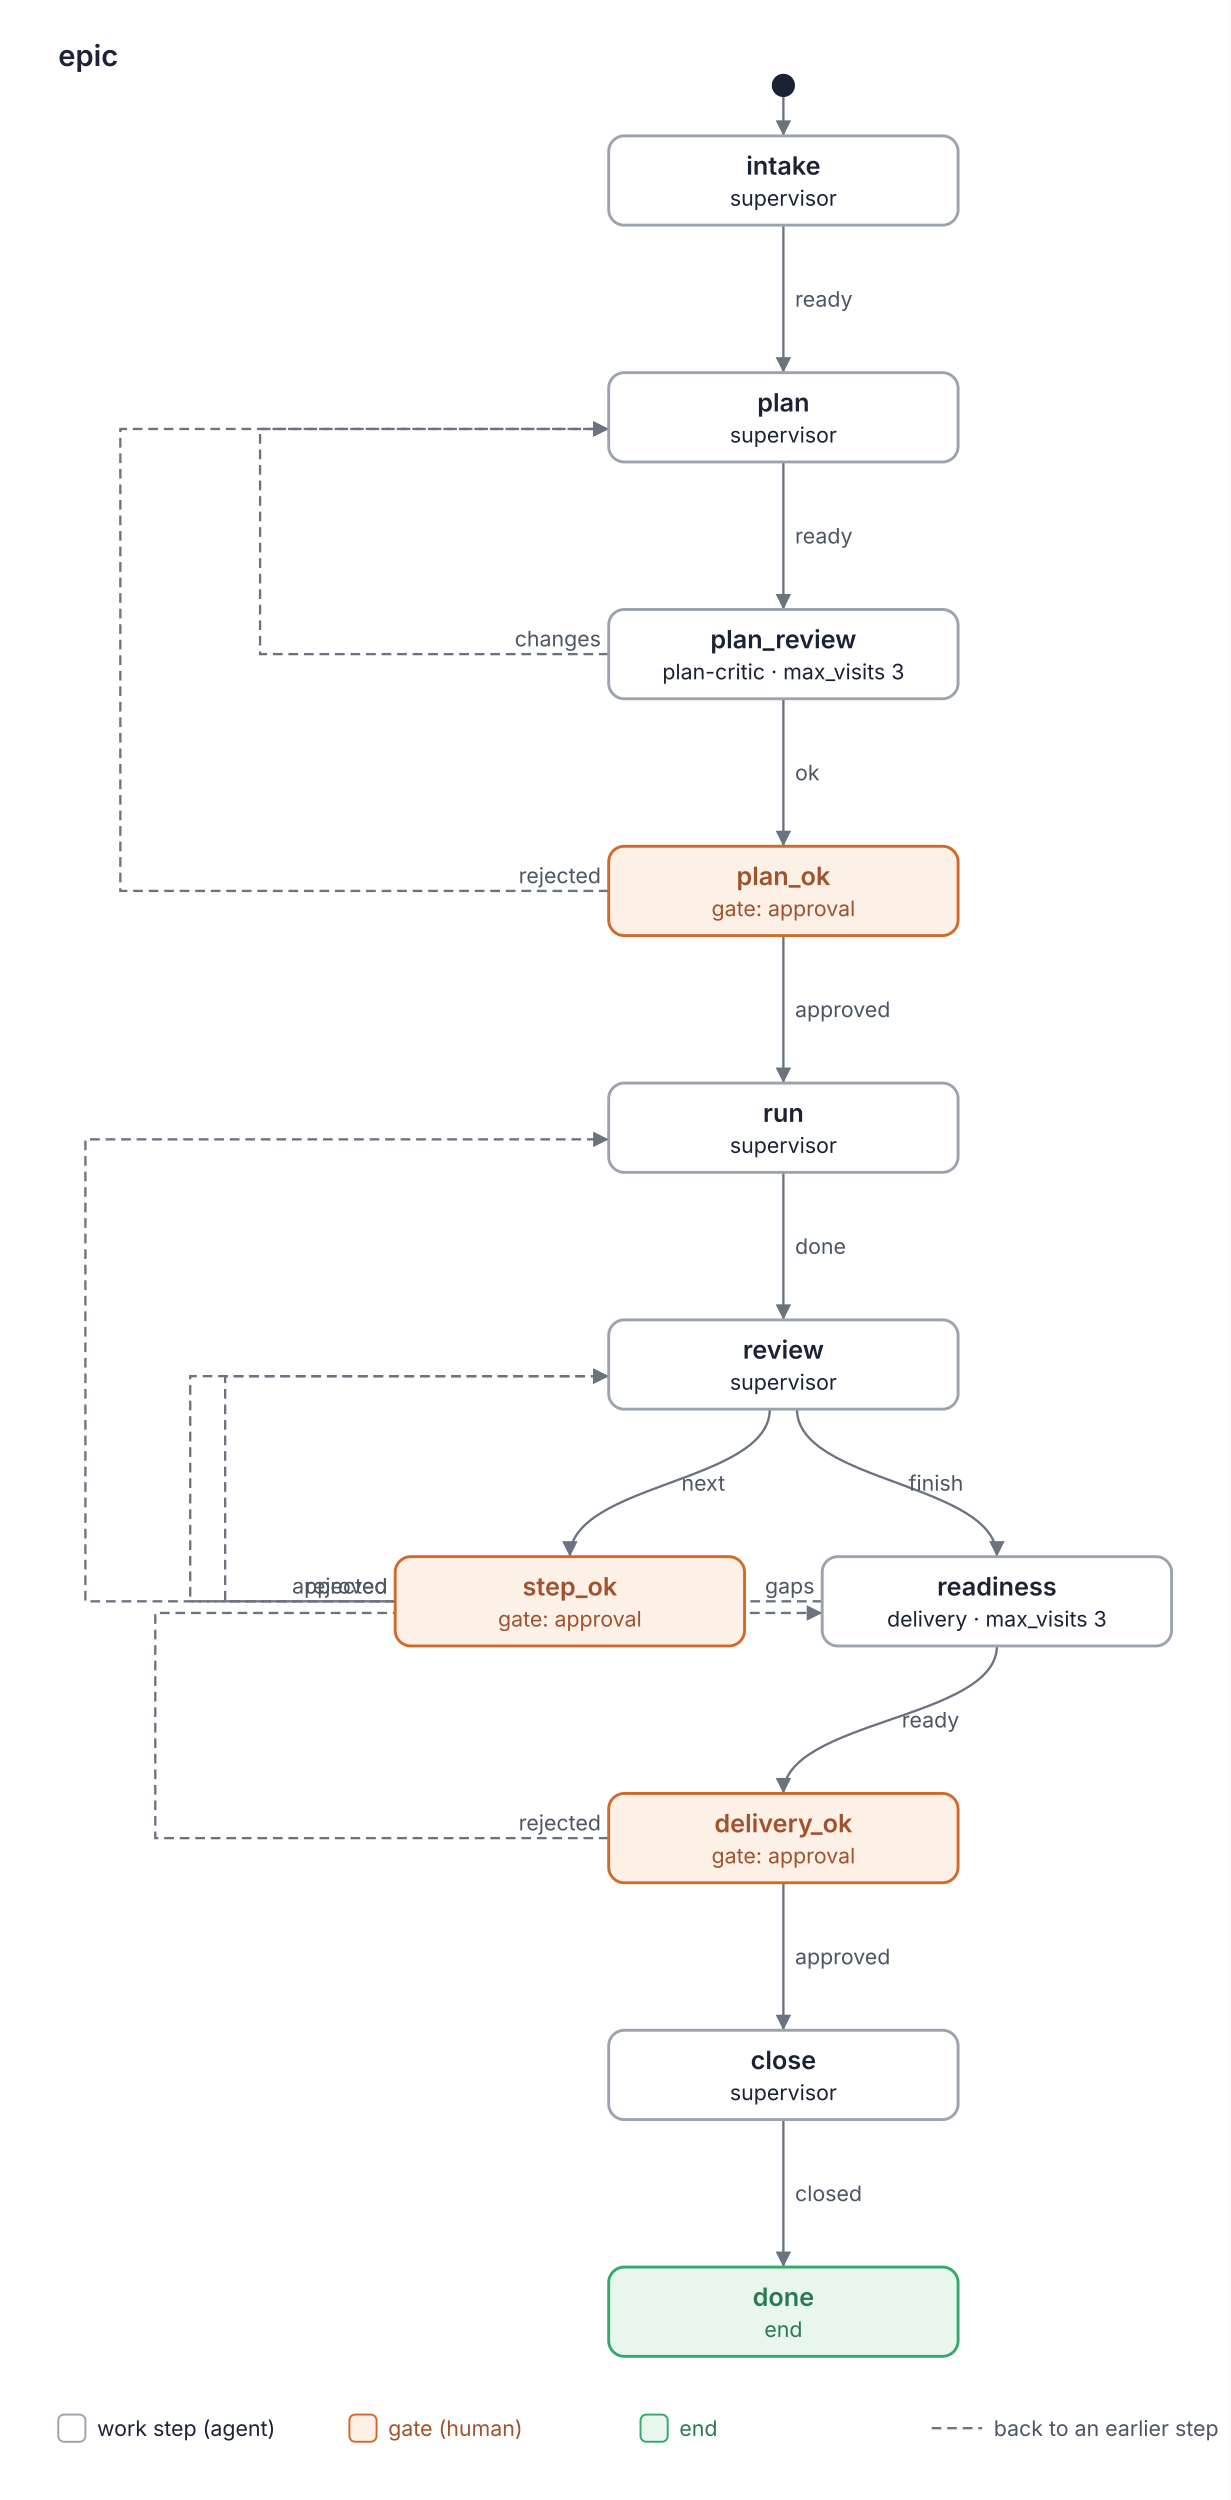
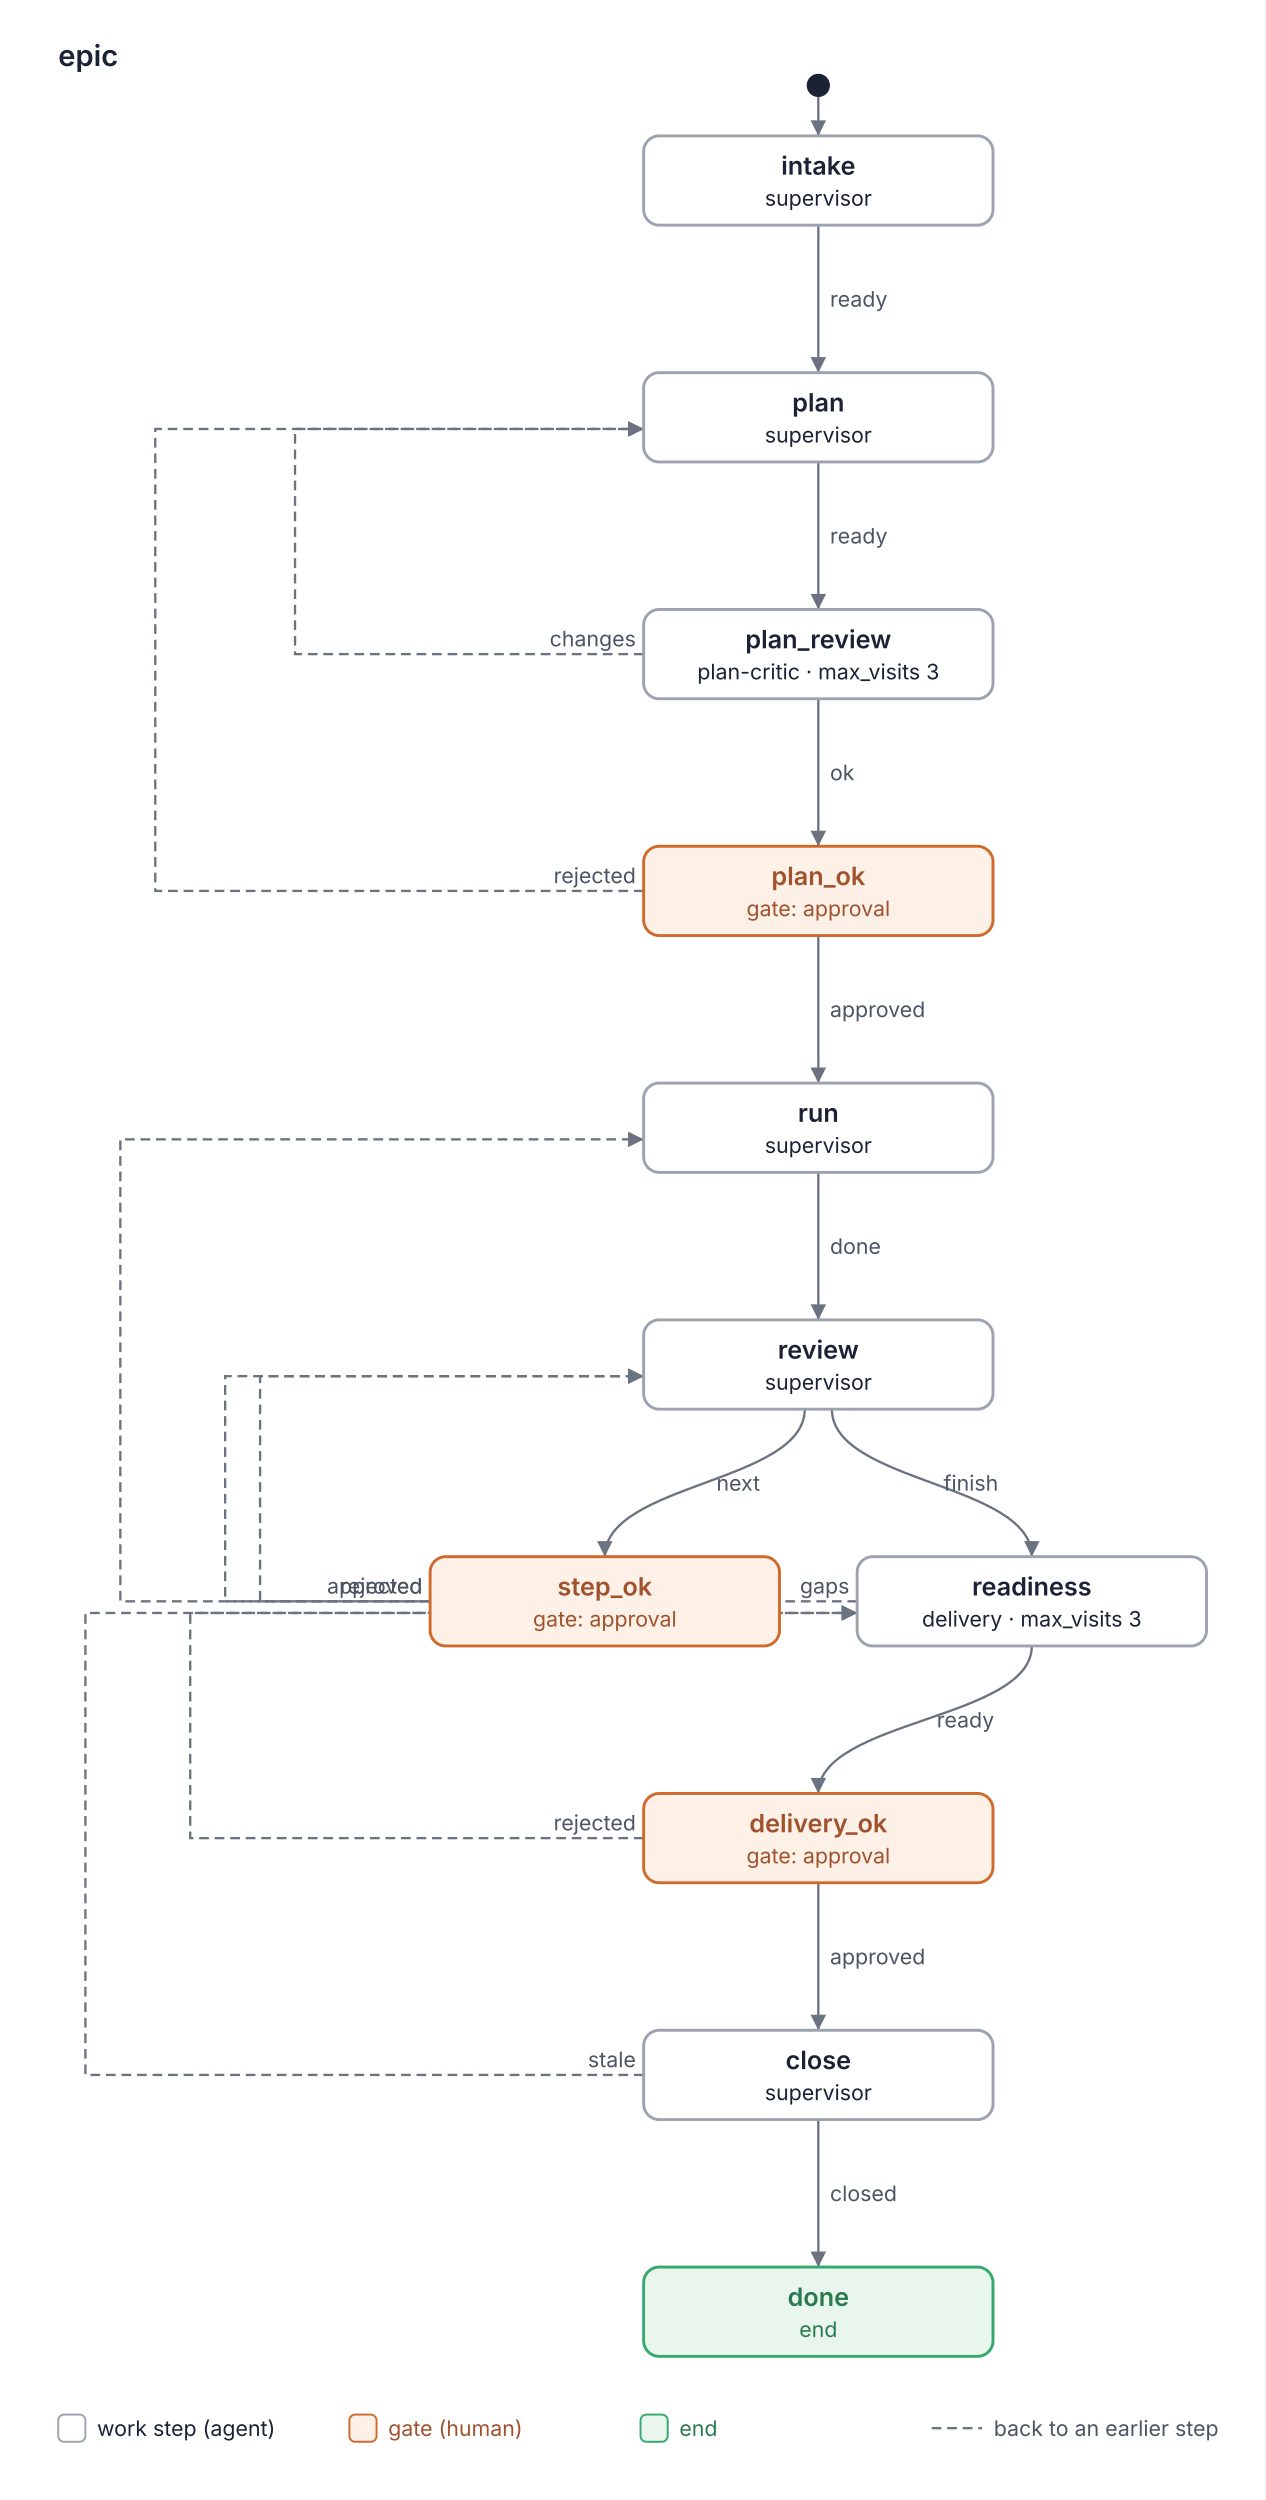
- <svg xmlns="http://www.w3.org/2000/svg" width="634" height="1288" viewBox="0 0 634 1288" role="img" aria-label="Flow epic">
+ <svg xmlns="http://www.w3.org/2000/svg" width="652" height="1288" viewBox="0 0 652 1288" role="img" aria-label="Flow epic">
  <defs>
    <marker id="arrow" markerWidth="8" markerHeight="8" refX="8" refY="4" orient="auto" markerUnits="userSpaceOnUse">
      <polygon points="0 0, 8 4, 0 8" fill="#6b7280" />
    </marker>
  </defs>
-   <rect width="634" height="1288" fill="#ffffff" />
+   <rect width="652" height="1288" fill="#ffffff" />
  <text x="30" y="34" font-family="system-ui, -apple-system, sans-serif" font-size="15" font-weight="600" fill="#1b2236">epic</text>
-   <circle cx="403.6" cy="44.0" r="6" fill="#1b2236" />
-   <path d="M 403.6 50.0 L 403.6 70.0" fill="none" stroke="#6b7280" stroke-width="1.2" marker-end="url(#arrow)" />
-   <path d="M 403.6 116.0 L 403.6 192.0" fill="none" stroke="#6b7280" stroke-width="1.2" marker-end="url(#arrow)" />
-   <text x="409.6" y="158.0" font-family="system-ui, -apple-system, sans-serif" font-size="11" fill="#4b5563" text-anchor="start">ready</text>
-   <path d="M 403.6 238.0 L 403.6 314.0" fill="none" stroke="#6b7280" stroke-width="1.2" marker-end="url(#arrow)" />
-   <text x="409.6" y="280.0" font-family="system-ui, -apple-system, sans-serif" font-size="11" fill="#4b5563" text-anchor="start">ready</text>
-   <path d="M 403.6 360.0 L 403.6 436.0" fill="none" stroke="#6b7280" stroke-width="1.2" marker-end="url(#arrow)" />
-   <text x="409.6" y="402.0" font-family="system-ui, -apple-system, sans-serif" font-size="11" fill="#4b5563" text-anchor="start">ok</text>
-   <path d="M 313.6 337.0 L 134.0 337.0 L 134.0 221.0 L 313.6 221.0" fill="none" stroke="#6b7280" stroke-width="1.2" stroke-dasharray="5 3" marker-end="url(#arrow)" />
-   <text x="309.6" y="333.0" font-family="system-ui, -apple-system, sans-serif" font-size="11" fill="#4b5563" text-anchor="end">changes</text>
-   <path d="M 403.6 482.0 L 403.6 558.0" fill="none" stroke="#6b7280" stroke-width="1.2" marker-end="url(#arrow)" />
-   <text x="409.6" y="524.0" font-family="system-ui, -apple-system, sans-serif" font-size="11" fill="#4b5563" text-anchor="start">approved</text>
-   <path d="M 313.6 459.0 L 62.0 459.0 L 62.0 221.0 L 313.6 221.0" fill="none" stroke="#6b7280" stroke-width="1.2" stroke-dasharray="5 3" marker-end="url(#arrow)" />
-   <text x="309.6" y="455.0" font-family="system-ui, -apple-system, sans-serif" font-size="11" fill="#4b5563" text-anchor="end">rejected</text>
-   <path d="M 403.6 604.0 L 403.6 680.0" fill="none" stroke="#6b7280" stroke-width="1.2" marker-end="url(#arrow)" />
-   <text x="409.6" y="646.0" font-family="system-ui, -apple-system, sans-serif" font-size="11" fill="#4b5563" text-anchor="start">done</text>
-   <path d="M 396.6 726.0 C 396.6 764.0, 293.6 764.0, 293.6 802.0" fill="none" stroke="#6b7280" stroke-width="1.2" marker-end="url(#arrow)" />
-   <text x="351.1" y="768.0" font-family="system-ui, -apple-system, sans-serif" font-size="11" fill="#4b5563" text-anchor="start">next</text>
-   <path d="M 410.6 726.0 C 410.6 764.0, 513.6 764.0, 513.6 802.0" fill="none" stroke="#6b7280" stroke-width="1.2" marker-end="url(#arrow)" />
-   <text x="468.1" y="768.0" font-family="system-ui, -apple-system, sans-serif" font-size="11" fill="#4b5563" text-anchor="start">finish</text>
-   <path d="M 203.6 825.0 L 44.0 825.0 L 44.0 587.0 L 313.6 587.0" fill="none" stroke="#6b7280" stroke-width="1.2" stroke-dasharray="5 3" marker-end="url(#arrow)" />
-   <text x="199.6" y="821.0" font-family="system-ui, -apple-system, sans-serif" font-size="11" fill="#4b5563" text-anchor="end">approved</text>
-   <path d="M 203.6 825.0 L 116.0 825.0 L 116.0 709.0 L 313.6 709.0" fill="none" stroke="#6b7280" stroke-width="1.2" stroke-dasharray="5 3" marker-end="url(#arrow)" />
-   <text x="199.6" y="821.0" font-family="system-ui, -apple-system, sans-serif" font-size="11" fill="#4b5563" text-anchor="end">rejected</text>
-   <path d="M 513.6 848.0 C 513.6 886.0, 403.6 886.0, 403.6 924.0" fill="none" stroke="#6b7280" stroke-width="1.2" marker-end="url(#arrow)" />
-   <text x="464.6" y="890.0" font-family="system-ui, -apple-system, sans-serif" font-size="11" fill="#4b5563" text-anchor="start">ready</text>
-   <path d="M 423.6 825.0 L 98.0 825.0 L 98.0 709.0 L 313.6 709.0" fill="none" stroke="#6b7280" stroke-width="1.2" stroke-dasharray="5 3" marker-end="url(#arrow)" />
-   <text x="419.6" y="821.0" font-family="system-ui, -apple-system, sans-serif" font-size="11" fill="#4b5563" text-anchor="end">gaps</text>
-   <path d="M 403.6 970.0 L 403.6 1046.0" fill="none" stroke="#6b7280" stroke-width="1.2" marker-end="url(#arrow)" />
-   <text x="409.6" y="1012.0" font-family="system-ui, -apple-system, sans-serif" font-size="11" fill="#4b5563" text-anchor="start">approved</text>
-   <path d="M 313.6 947.0 L 80.0 947.0 L 80.0 831.0 L 423.6 831.0" fill="none" stroke="#6b7280" stroke-width="1.2" stroke-dasharray="5 3" marker-end="url(#arrow)" />
-   <text x="309.6" y="943.0" font-family="system-ui, -apple-system, sans-serif" font-size="11" fill="#4b5563" text-anchor="end">rejected</text>
-   <path d="M 403.6 1092.0 L 403.6 1168.0" fill="none" stroke="#6b7280" stroke-width="1.2" marker-end="url(#arrow)" />
-   <text x="409.6" y="1134.0" font-family="system-ui, -apple-system, sans-serif" font-size="11" fill="#4b5563" text-anchor="start">closed</text>
+   <circle cx="421.6" cy="44.0" r="6" fill="#1b2236" />
+   <path d="M 421.6 50.0 L 421.6 70.0" fill="none" stroke="#6b7280" stroke-width="1.2" marker-end="url(#arrow)" />
+   <path d="M 421.6 116.0 L 421.6 192.0" fill="none" stroke="#6b7280" stroke-width="1.2" marker-end="url(#arrow)" />
+   <text x="427.6" y="158.0" font-family="system-ui, -apple-system, sans-serif" font-size="11" fill="#4b5563" text-anchor="start">ready</text>
+   <path d="M 421.6 238.0 L 421.6 314.0" fill="none" stroke="#6b7280" stroke-width="1.2" marker-end="url(#arrow)" />
+   <text x="427.6" y="280.0" font-family="system-ui, -apple-system, sans-serif" font-size="11" fill="#4b5563" text-anchor="start">ready</text>
+   <path d="M 421.6 360.0 L 421.6 436.0" fill="none" stroke="#6b7280" stroke-width="1.2" marker-end="url(#arrow)" />
+   <text x="427.6" y="402.0" font-family="system-ui, -apple-system, sans-serif" font-size="11" fill="#4b5563" text-anchor="start">ok</text>
+   <path d="M 331.6 337.0 L 152.0 337.0 L 152.0 221.0 L 331.6 221.0" fill="none" stroke="#6b7280" stroke-width="1.2" stroke-dasharray="5 3" marker-end="url(#arrow)" />
+   <text x="327.6" y="333.0" font-family="system-ui, -apple-system, sans-serif" font-size="11" fill="#4b5563" text-anchor="end">changes</text>
+   <path d="M 421.6 482.0 L 421.6 558.0" fill="none" stroke="#6b7280" stroke-width="1.2" marker-end="url(#arrow)" />
+   <text x="427.6" y="524.0" font-family="system-ui, -apple-system, sans-serif" font-size="11" fill="#4b5563" text-anchor="start">approved</text>
+   <path d="M 331.6 459.0 L 80.0 459.0 L 80.0 221.0 L 331.6 221.0" fill="none" stroke="#6b7280" stroke-width="1.2" stroke-dasharray="5 3" marker-end="url(#arrow)" />
+   <text x="327.6" y="455.0" font-family="system-ui, -apple-system, sans-serif" font-size="11" fill="#4b5563" text-anchor="end">rejected</text>
+   <path d="M 421.6 604.0 L 421.6 680.0" fill="none" stroke="#6b7280" stroke-width="1.2" marker-end="url(#arrow)" />
+   <text x="427.6" y="646.0" font-family="system-ui, -apple-system, sans-serif" font-size="11" fill="#4b5563" text-anchor="start">done</text>
+   <path d="M 414.6 726.0 C 414.6 764.0, 311.6 764.0, 311.6 802.0" fill="none" stroke="#6b7280" stroke-width="1.2" marker-end="url(#arrow)" />
+   <text x="369.1" y="768.0" font-family="system-ui, -apple-system, sans-serif" font-size="11" fill="#4b5563" text-anchor="start">next</text>
+   <path d="M 428.6 726.0 C 428.6 764.0, 531.6 764.0, 531.6 802.0" fill="none" stroke="#6b7280" stroke-width="1.2" marker-end="url(#arrow)" />
+   <text x="486.1" y="768.0" font-family="system-ui, -apple-system, sans-serif" font-size="11" fill="#4b5563" text-anchor="start">finish</text>
+   <path d="M 221.6 825.0 L 62.0 825.0 L 62.0 587.0 L 331.6 587.0" fill="none" stroke="#6b7280" stroke-width="1.2" stroke-dasharray="5 3" marker-end="url(#arrow)" />
+   <text x="217.6" y="821.0" font-family="system-ui, -apple-system, sans-serif" font-size="11" fill="#4b5563" text-anchor="end">approved</text>
+   <path d="M 221.6 825.0 L 134.0 825.0 L 134.0 709.0 L 331.6 709.0" fill="none" stroke="#6b7280" stroke-width="1.2" stroke-dasharray="5 3" marker-end="url(#arrow)" />
+   <text x="217.6" y="821.0" font-family="system-ui, -apple-system, sans-serif" font-size="11" fill="#4b5563" text-anchor="end">rejected</text>
+   <path d="M 531.6 848.0 C 531.6 886.0, 421.6 886.0, 421.6 924.0" fill="none" stroke="#6b7280" stroke-width="1.2" marker-end="url(#arrow)" />
+   <text x="482.6" y="890.0" font-family="system-ui, -apple-system, sans-serif" font-size="11" fill="#4b5563" text-anchor="start">ready</text>
+   <path d="M 441.6 825.0 L 116.0 825.0 L 116.0 709.0 L 331.6 709.0" fill="none" stroke="#6b7280" stroke-width="1.2" stroke-dasharray="5 3" marker-end="url(#arrow)" />
+   <text x="437.6" y="821.0" font-family="system-ui, -apple-system, sans-serif" font-size="11" fill="#4b5563" text-anchor="end">gaps</text>
+   <path d="M 421.6 970.0 L 421.6 1046.0" fill="none" stroke="#6b7280" stroke-width="1.2" marker-end="url(#arrow)" />
+   <text x="427.6" y="1012.0" font-family="system-ui, -apple-system, sans-serif" font-size="11" fill="#4b5563" text-anchor="start">approved</text>
+   <path d="M 331.6 947.0 L 98.0 947.0 L 98.0 831.0 L 441.6 831.0" fill="none" stroke="#6b7280" stroke-width="1.2" stroke-dasharray="5 3" marker-end="url(#arrow)" />
+   <text x="327.6" y="943.0" font-family="system-ui, -apple-system, sans-serif" font-size="11" fill="#4b5563" text-anchor="end">rejected</text>
+   <path d="M 421.6 1092.0 L 421.6 1168.0" fill="none" stroke="#6b7280" stroke-width="1.2" marker-end="url(#arrow)" />
+   <text x="427.6" y="1134.0" font-family="system-ui, -apple-system, sans-serif" font-size="11" fill="#4b5563" text-anchor="start">closed</text>
+   <path d="M 331.6 1069.0 L 44.0 1069.0 L 44.0 831.0 L 441.6 831.0" fill="none" stroke="#6b7280" stroke-width="1.2" stroke-dasharray="5 3" marker-end="url(#arrow)" />
+   <text x="327.6" y="1065.0" font-family="system-ui, -apple-system, sans-serif" font-size="11" fill="#4b5563" text-anchor="end">stale</text>
  <g data-state="intake" data-kind="work">
-     <rect x="313.6" y="70.0" width="180" height="46" rx="8" fill="#ffffff" stroke="#9ca3af" stroke-width="1.5" />
-     <text x="403.6" y="90.0" text-anchor="middle" font-family="system-ui, -apple-system, sans-serif" font-size="13" font-weight="600" fill="#1b2236">intake</text>
-     <text x="403.6" y="106.0" text-anchor="middle" font-family="system-ui, -apple-system, sans-serif" font-size="11" fill="#1b2236">supervisor</text>
+     <rect x="331.6" y="70.0" width="180" height="46" rx="8" fill="#ffffff" stroke="#9ca3af" stroke-width="1.5" />
+     <text x="421.6" y="90.0" text-anchor="middle" font-family="system-ui, -apple-system, sans-serif" font-size="13" font-weight="600" fill="#1b2236">intake</text>
+     <text x="421.6" y="106.0" text-anchor="middle" font-family="system-ui, -apple-system, sans-serif" font-size="11" fill="#1b2236">supervisor</text>
  </g>
  <g data-state="plan" data-kind="work">
-     <rect x="313.6" y="192.0" width="180" height="46" rx="8" fill="#ffffff" stroke="#9ca3af" stroke-width="1.5" />
-     <text x="403.6" y="212.0" text-anchor="middle" font-family="system-ui, -apple-system, sans-serif" font-size="13" font-weight="600" fill="#1b2236">plan</text>
-     <text x="403.6" y="228.0" text-anchor="middle" font-family="system-ui, -apple-system, sans-serif" font-size="11" fill="#1b2236">supervisor</text>
+     <rect x="331.6" y="192.0" width="180" height="46" rx="8" fill="#ffffff" stroke="#9ca3af" stroke-width="1.5" />
+     <text x="421.6" y="212.0" text-anchor="middle" font-family="system-ui, -apple-system, sans-serif" font-size="13" font-weight="600" fill="#1b2236">plan</text>
+     <text x="421.6" y="228.0" text-anchor="middle" font-family="system-ui, -apple-system, sans-serif" font-size="11" fill="#1b2236">supervisor</text>
  </g>
  <g data-state="plan_review" data-kind="work">
-     <rect x="313.6" y="314.0" width="180" height="46" rx="8" fill="#ffffff" stroke="#9ca3af" stroke-width="1.5" />
-     <text x="403.6" y="334.0" text-anchor="middle" font-family="system-ui, -apple-system, sans-serif" font-size="13" font-weight="600" fill="#1b2236">plan_review</text>
-     <text x="403.6" y="350.0" text-anchor="middle" font-family="system-ui, -apple-system, sans-serif" font-size="11" fill="#1b2236">plan-critic · max_visits 3</text>
+     <rect x="331.6" y="314.0" width="180" height="46" rx="8" fill="#ffffff" stroke="#9ca3af" stroke-width="1.5" />
+     <text x="421.6" y="334.0" text-anchor="middle" font-family="system-ui, -apple-system, sans-serif" font-size="13" font-weight="600" fill="#1b2236">plan_review</text>
+     <text x="421.6" y="350.0" text-anchor="middle" font-family="system-ui, -apple-system, sans-serif" font-size="11" fill="#1b2236">plan-critic · max_visits 3</text>
  </g>
  <g data-state="plan_ok" data-kind="gate">
-     <rect x="313.6" y="436.0" width="180" height="46" rx="8" fill="#fdf0e7" stroke="#d06a2c" stroke-width="1.5" />
-     <text x="403.6" y="456.0" text-anchor="middle" font-family="system-ui, -apple-system, sans-serif" font-size="13" font-weight="600" fill="#a0522d">plan_ok</text>
-     <text x="403.6" y="472.0" text-anchor="middle" font-family="system-ui, -apple-system, sans-serif" font-size="11" fill="#a0522d">gate: approval</text>
+     <rect x="331.6" y="436.0" width="180" height="46" rx="8" fill="#fdf0e7" stroke="#d06a2c" stroke-width="1.5" />
+     <text x="421.6" y="456.0" text-anchor="middle" font-family="system-ui, -apple-system, sans-serif" font-size="13" font-weight="600" fill="#a0522d">plan_ok</text>
+     <text x="421.6" y="472.0" text-anchor="middle" font-family="system-ui, -apple-system, sans-serif" font-size="11" fill="#a0522d">gate: approval</text>
  </g>
  <g data-state="run" data-kind="work">
-     <rect x="313.6" y="558.0" width="180" height="46" rx="8" fill="#ffffff" stroke="#9ca3af" stroke-width="1.5" />
-     <text x="403.6" y="578.0" text-anchor="middle" font-family="system-ui, -apple-system, sans-serif" font-size="13" font-weight="600" fill="#1b2236">run</text>
-     <text x="403.6" y="594.0" text-anchor="middle" font-family="system-ui, -apple-system, sans-serif" font-size="11" fill="#1b2236">supervisor</text>
+     <rect x="331.6" y="558.0" width="180" height="46" rx="8" fill="#ffffff" stroke="#9ca3af" stroke-width="1.5" />
+     <text x="421.6" y="578.0" text-anchor="middle" font-family="system-ui, -apple-system, sans-serif" font-size="13" font-weight="600" fill="#1b2236">run</text>
+     <text x="421.6" y="594.0" text-anchor="middle" font-family="system-ui, -apple-system, sans-serif" font-size="11" fill="#1b2236">supervisor</text>
  </g>
  <g data-state="review" data-kind="work">
-     <rect x="313.6" y="680.0" width="180" height="46" rx="8" fill="#ffffff" stroke="#9ca3af" stroke-width="1.5" />
-     <text x="403.6" y="700.0" text-anchor="middle" font-family="system-ui, -apple-system, sans-serif" font-size="13" font-weight="600" fill="#1b2236">review</text>
-     <text x="403.6" y="716.0" text-anchor="middle" font-family="system-ui, -apple-system, sans-serif" font-size="11" fill="#1b2236">supervisor</text>
+     <rect x="331.6" y="680.0" width="180" height="46" rx="8" fill="#ffffff" stroke="#9ca3af" stroke-width="1.5" />
+     <text x="421.6" y="700.0" text-anchor="middle" font-family="system-ui, -apple-system, sans-serif" font-size="13" font-weight="600" fill="#1b2236">review</text>
+     <text x="421.6" y="716.0" text-anchor="middle" font-family="system-ui, -apple-system, sans-serif" font-size="11" fill="#1b2236">supervisor</text>
  </g>
  <g data-state="step_ok" data-kind="gate">
-     <rect x="203.6" y="802.0" width="180" height="46" rx="8" fill="#fdf0e7" stroke="#d06a2c" stroke-width="1.5" />
-     <text x="293.6" y="822.0" text-anchor="middle" font-family="system-ui, -apple-system, sans-serif" font-size="13" font-weight="600" fill="#a0522d">step_ok</text>
-     <text x="293.6" y="838.0" text-anchor="middle" font-family="system-ui, -apple-system, sans-serif" font-size="11" fill="#a0522d">gate: approval</text>
+     <rect x="221.6" y="802.0" width="180" height="46" rx="8" fill="#fdf0e7" stroke="#d06a2c" stroke-width="1.5" />
+     <text x="311.6" y="822.0" text-anchor="middle" font-family="system-ui, -apple-system, sans-serif" font-size="13" font-weight="600" fill="#a0522d">step_ok</text>
+     <text x="311.6" y="838.0" text-anchor="middle" font-family="system-ui, -apple-system, sans-serif" font-size="11" fill="#a0522d">gate: approval</text>
  </g>
  <g data-state="readiness" data-kind="work">
-     <rect x="423.6" y="802.0" width="180" height="46" rx="8" fill="#ffffff" stroke="#9ca3af" stroke-width="1.5" />
-     <text x="513.6" y="822.0" text-anchor="middle" font-family="system-ui, -apple-system, sans-serif" font-size="13" font-weight="600" fill="#1b2236">readiness</text>
-     <text x="513.6" y="838.0" text-anchor="middle" font-family="system-ui, -apple-system, sans-serif" font-size="11" fill="#1b2236">delivery · max_visits 3</text>
+     <rect x="441.6" y="802.0" width="180" height="46" rx="8" fill="#ffffff" stroke="#9ca3af" stroke-width="1.5" />
+     <text x="531.6" y="822.0" text-anchor="middle" font-family="system-ui, -apple-system, sans-serif" font-size="13" font-weight="600" fill="#1b2236">readiness</text>
+     <text x="531.6" y="838.0" text-anchor="middle" font-family="system-ui, -apple-system, sans-serif" font-size="11" fill="#1b2236">delivery · max_visits 3</text>
  </g>
  <g data-state="delivery_ok" data-kind="gate">
-     <rect x="313.6" y="924.0" width="180" height="46" rx="8" fill="#fdf0e7" stroke="#d06a2c" stroke-width="1.5" />
-     <text x="403.6" y="944.0" text-anchor="middle" font-family="system-ui, -apple-system, sans-serif" font-size="13" font-weight="600" fill="#a0522d">delivery_ok</text>
-     <text x="403.6" y="960.0" text-anchor="middle" font-family="system-ui, -apple-system, sans-serif" font-size="11" fill="#a0522d">gate: approval</text>
+     <rect x="331.6" y="924.0" width="180" height="46" rx="8" fill="#fdf0e7" stroke="#d06a2c" stroke-width="1.5" />
+     <text x="421.6" y="944.0" text-anchor="middle" font-family="system-ui, -apple-system, sans-serif" font-size="13" font-weight="600" fill="#a0522d">delivery_ok</text>
+     <text x="421.6" y="960.0" text-anchor="middle" font-family="system-ui, -apple-system, sans-serif" font-size="11" fill="#a0522d">gate: approval</text>
  </g>
  <g data-state="close" data-kind="work">
-     <rect x="313.6" y="1046.0" width="180" height="46" rx="8" fill="#ffffff" stroke="#9ca3af" stroke-width="1.5" />
-     <text x="403.6" y="1066.0" text-anchor="middle" font-family="system-ui, -apple-system, sans-serif" font-size="13" font-weight="600" fill="#1b2236">close</text>
-     <text x="403.6" y="1082.0" text-anchor="middle" font-family="system-ui, -apple-system, sans-serif" font-size="11" fill="#1b2236">supervisor</text>
+     <rect x="331.6" y="1046.0" width="180" height="46" rx="8" fill="#ffffff" stroke="#9ca3af" stroke-width="1.5" />
+     <text x="421.6" y="1066.0" text-anchor="middle" font-family="system-ui, -apple-system, sans-serif" font-size="13" font-weight="600" fill="#1b2236">close</text>
+     <text x="421.6" y="1082.0" text-anchor="middle" font-family="system-ui, -apple-system, sans-serif" font-size="11" fill="#1b2236">supervisor</text>
  </g>
  <g data-state="done" data-kind="end">
-     <rect x="313.6" y="1168.0" width="180" height="46" rx="8" fill="#e8f6ee" stroke="#36a86e" stroke-width="1.5" />
-     <text x="403.6" y="1188.0" text-anchor="middle" font-family="system-ui, -apple-system, sans-serif" font-size="13" font-weight="600" fill="#2a7a50">done</text>
-     <text x="403.6" y="1204.0" text-anchor="middle" font-family="system-ui, -apple-system, sans-serif" font-size="11" fill="#2a7a50">end</text>
+     <rect x="331.6" y="1168.0" width="180" height="46" rx="8" fill="#e8f6ee" stroke="#36a86e" stroke-width="1.5" />
+     <text x="421.6" y="1188.0" text-anchor="middle" font-family="system-ui, -apple-system, sans-serif" font-size="13" font-weight="600" fill="#2a7a50">done</text>
+     <text x="421.6" y="1204.0" text-anchor="middle" font-family="system-ui, -apple-system, sans-serif" font-size="11" fill="#2a7a50">end</text>
  </g>
  <rect x="30.0" y="1244.0" width="14" height="14" rx="3" fill="#ffffff" stroke="#9ca3af" />
  <text x="50.0" y="1255.0" font-family="system-ui, -apple-system, sans-serif" font-size="11" fill="#1b2236">work step (agent)</text>
  <rect x="180.0" y="1244.0" width="14" height="14" rx="3" fill="#fdf0e7" stroke="#d06a2c" />
  <text x="200.0" y="1255.0" font-family="system-ui, -apple-system, sans-serif" font-size="11" fill="#a0522d">gate (human)</text>
  <rect x="330.0" y="1244.0" width="14" height="14" rx="3" fill="#e8f6ee" stroke="#36a86e" />
  <text x="350.0" y="1255.0" font-family="system-ui, -apple-system, sans-serif" font-size="11" fill="#2a7a50">end</text>
  <path d="M 480.0 1251.0 L 506.0 1251.0" stroke="#6b7280" stroke-width="1.2" stroke-dasharray="5 3" />
  <text x="512.0" y="1255.0" font-family="system-ui, -apple-system, sans-serif" font-size="11" fill="#4b5563">back to an earlier step</text>
</svg>
